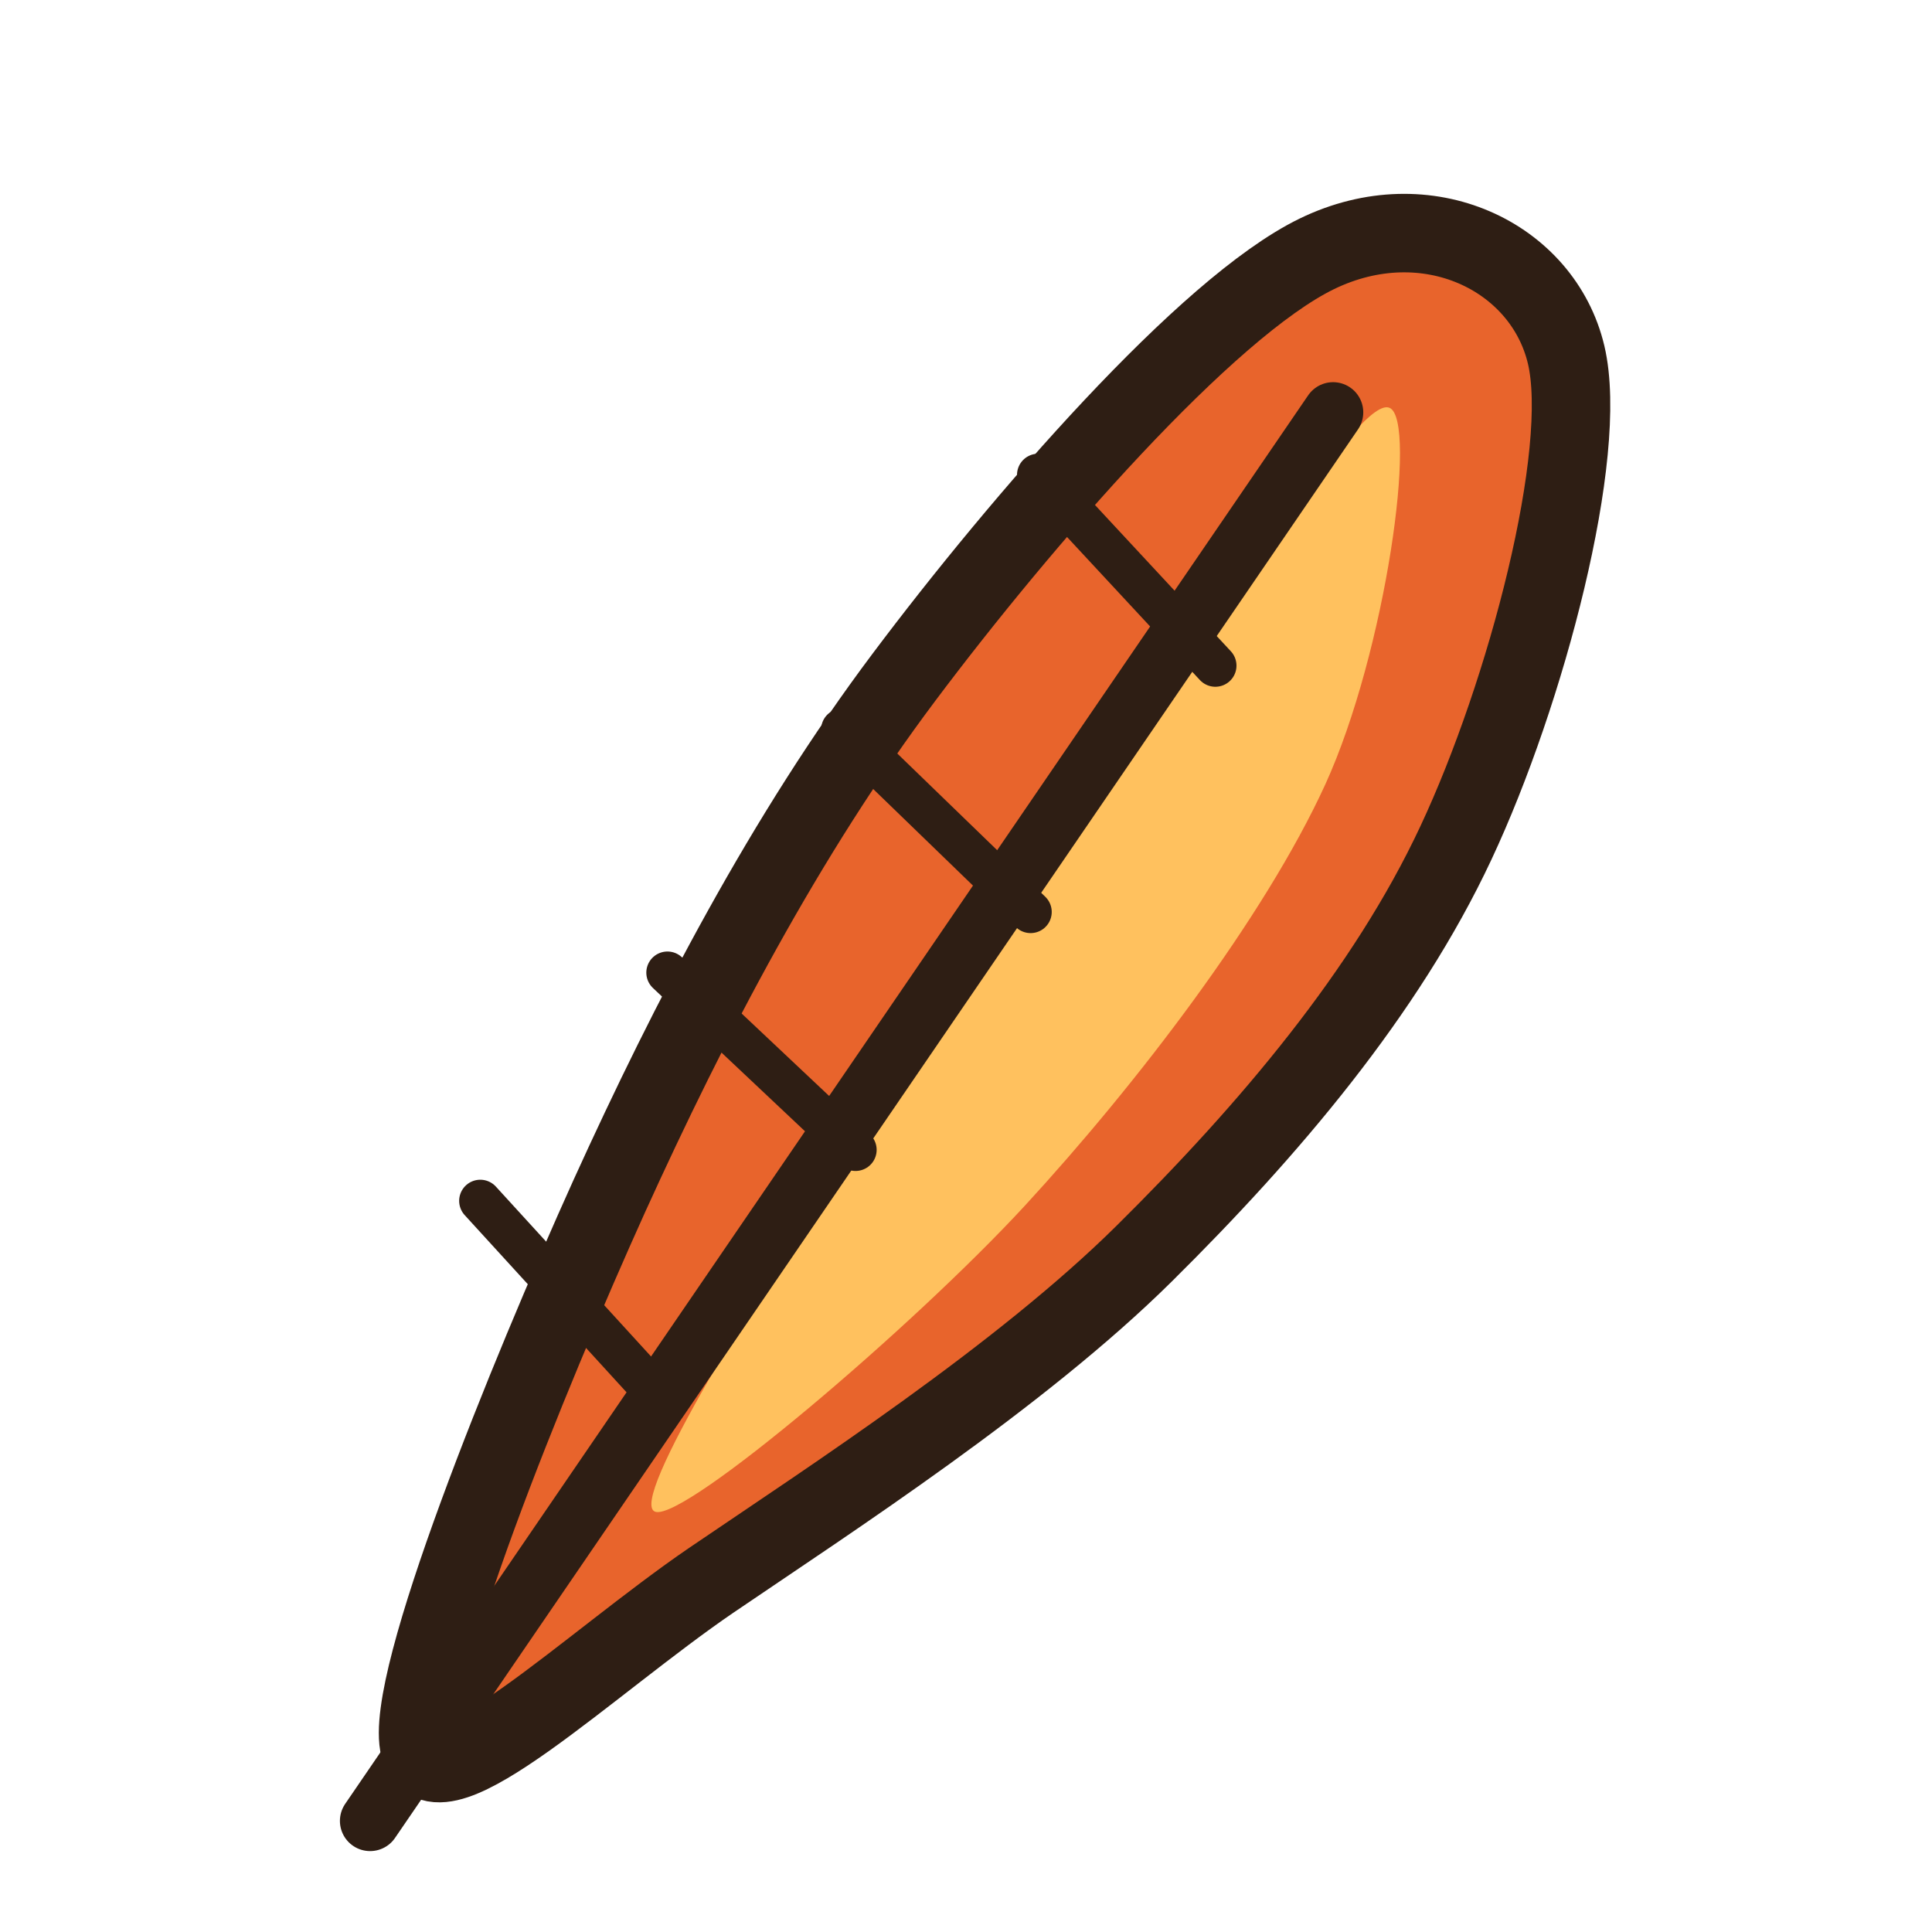
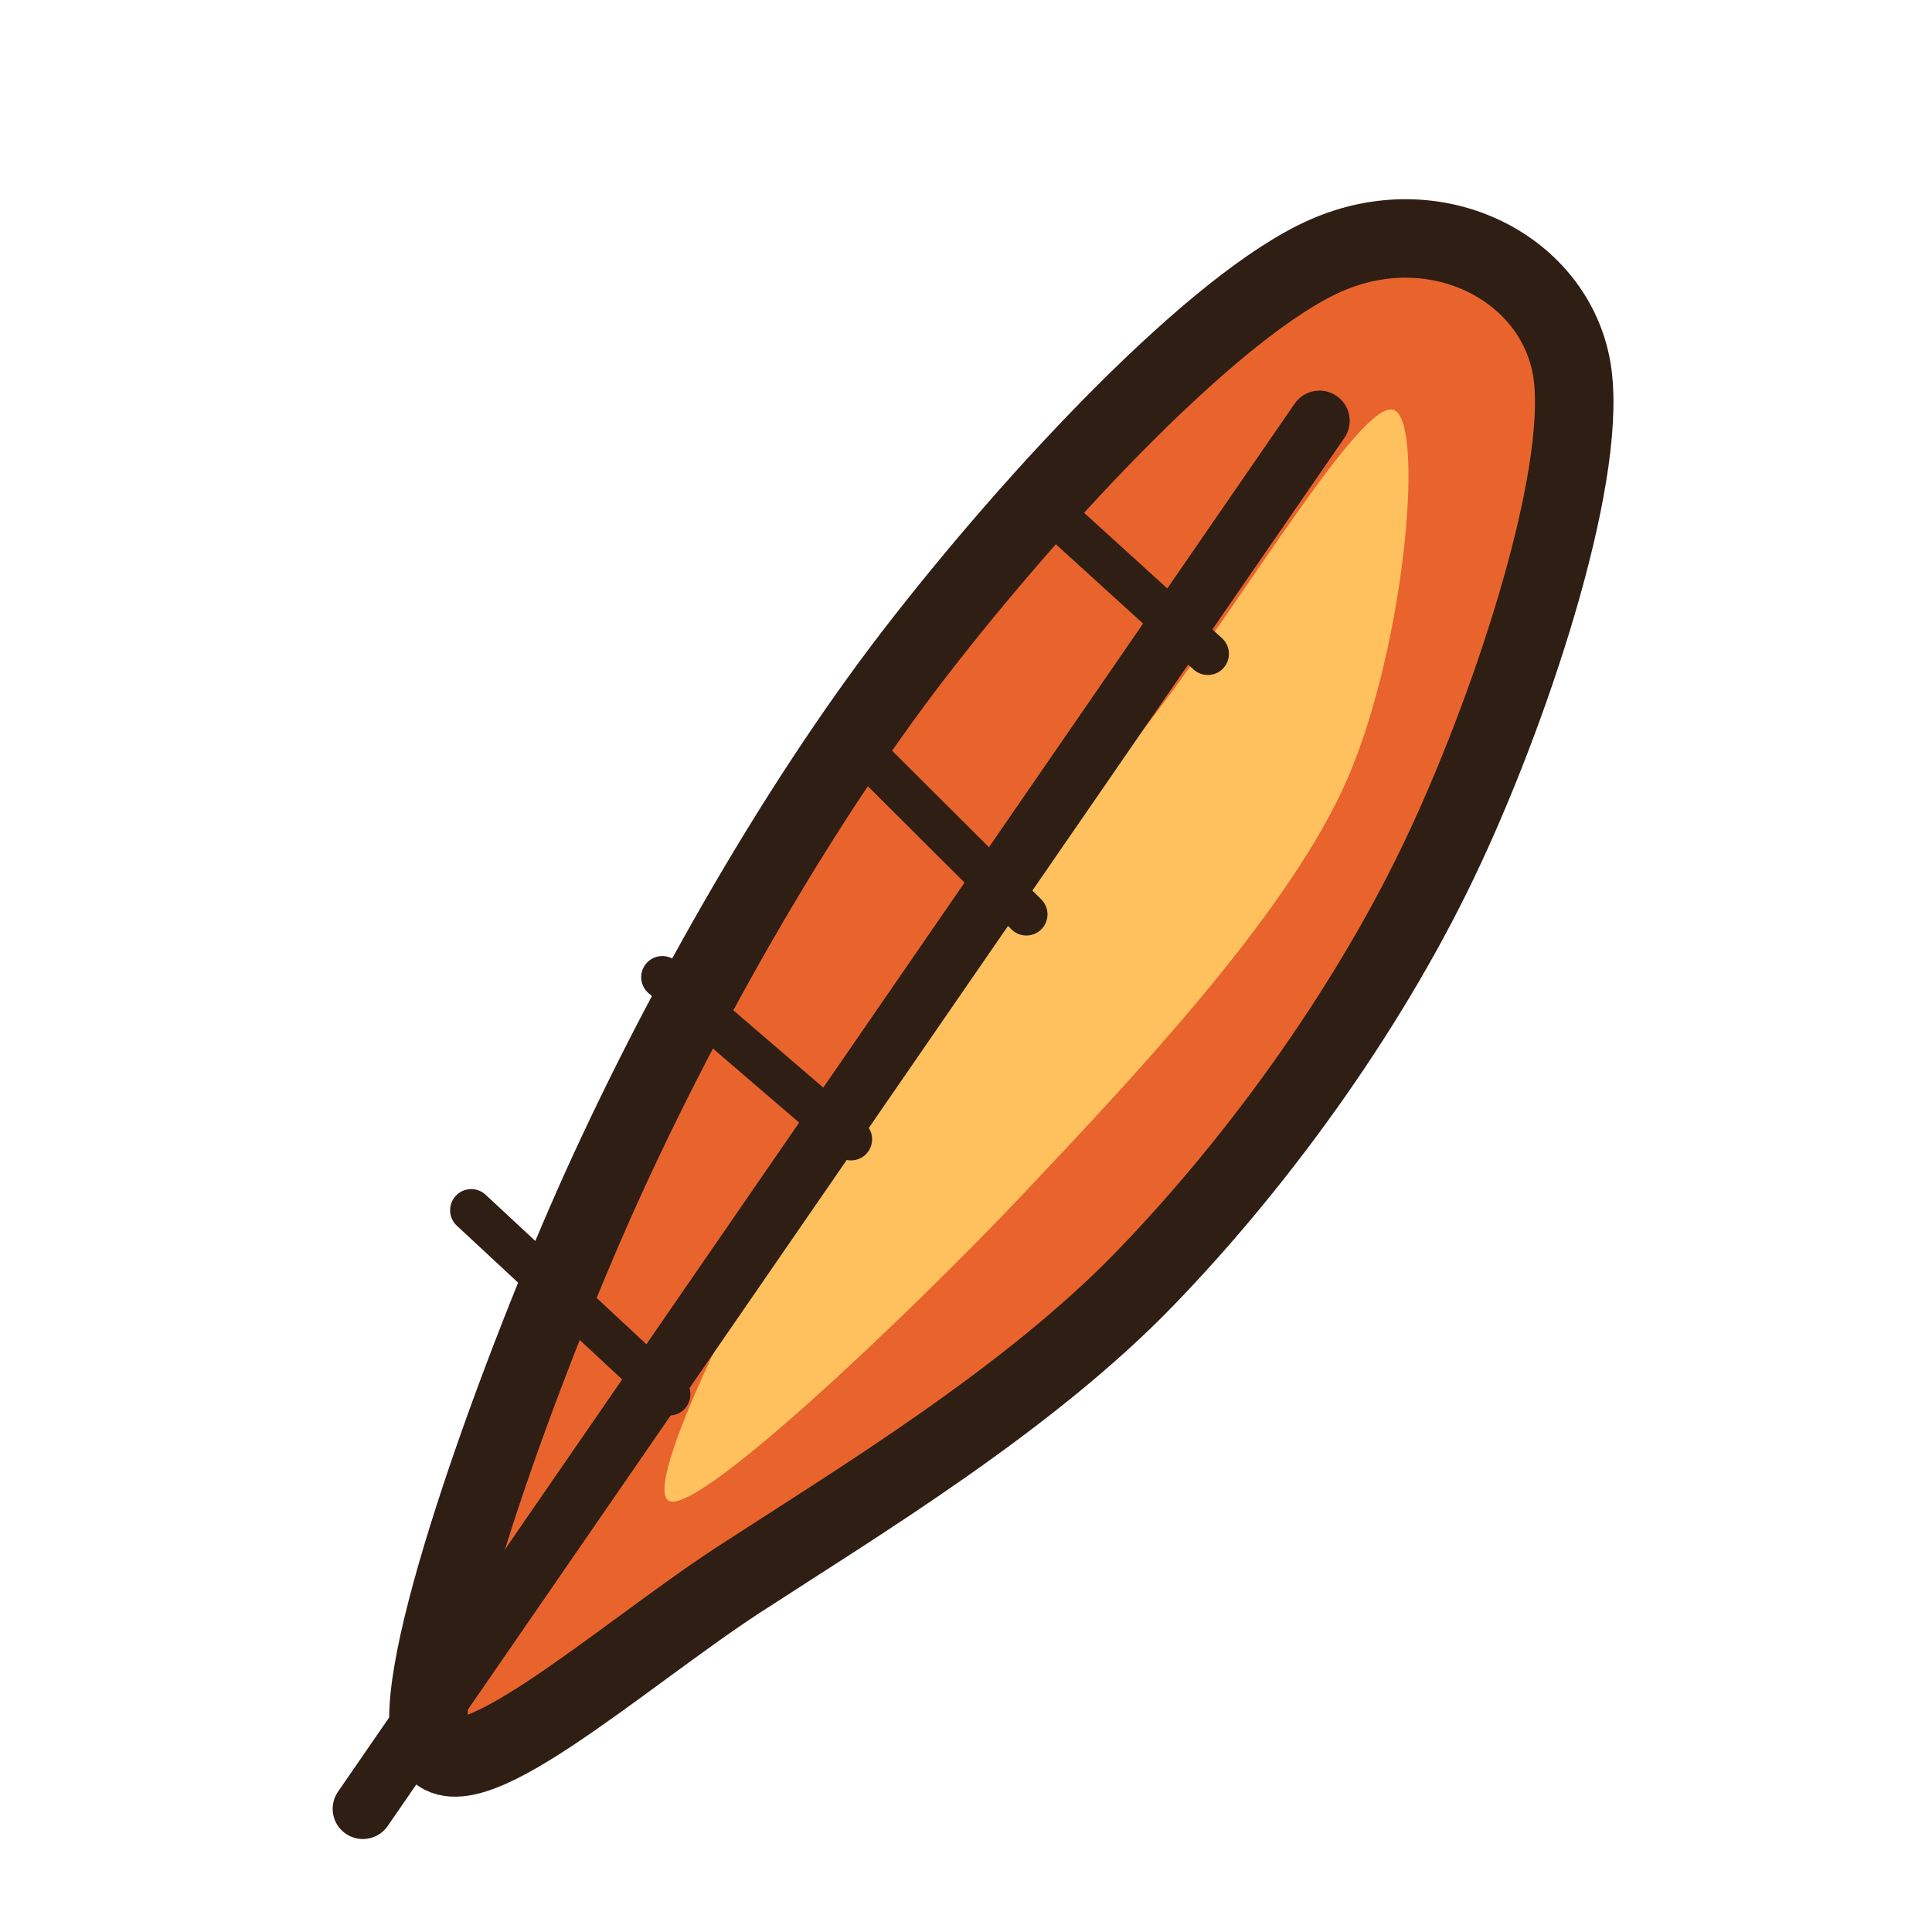
<svg xmlns="http://www.w3.org/2000/svg" width="128" height="128" viewBox="0 0 64 64">
-   <path d="M 13.90 57.89 C 13.34 55.77 17.51 45.54 20.18 39.63 C 22.86 33.73 26.03 27.65 29.94 22.44 C 33.84 17.24 39.96 10.19 43.62 8.41 C 47.28 6.63 51.11 8.50 51.88 11.75 C 52.65 15.00 50.56 22.95 48.23 27.92 C 45.91 32.88 42.02 37.45 37.91 41.52 C 33.80 45.59 27.56 49.63 23.56 52.35 C 19.56 55.08 14.46 60.01 13.90 57.89 Z" fill="#E8642C" stroke="#2E1E14" stroke-width="2.60" stroke-linejoin="round" stroke-linecap="round" />
-   <path d="M 21.71 50.08 C 20.74 49.78 25.35 42.55 28.10 38.13 C 30.85 33.71 35.25 27.67 38.24 23.57 C 41.22 19.46 45.09 13.10 46.03 13.51 C 46.97 13.91 45.91 21.59 43.90 25.99 C 41.88 30.40 37.65 35.92 33.95 39.94 C 30.25 43.95 22.69 50.38 21.71 50.08 Z" fill="#FFC15E" stroke="#2E1E14" stroke-width="0.00" stroke-linejoin="round" stroke-linecap="round" />
-   <path d="M 12.26 60.32 L 44.16 13.66" fill="none" stroke="#2E1E14" stroke-width="2.00" stroke-linejoin="round" stroke-linecap="round" />
-   <path d="M 21.61 46.02 L 15.91 39.78" fill="none" stroke="#2E1E14" stroke-width="1.40" stroke-linejoin="round" stroke-linecap="round" />
-   <path d="M 28.34 38.09 L 22.11 32.22" fill="none" stroke="#2E1E14" stroke-width="1.40" stroke-linejoin="round" stroke-linecap="round" />
-   <path d="M 34.14 30.21 L 27.90 24.17" fill="none" stroke="#2E1E14" stroke-width="1.40" stroke-linejoin="round" stroke-linecap="round" />
-   <path d="M 40.26 22.05 L 34.39 15.73" fill="none" stroke="#2E1E14" stroke-width="1.40" stroke-linejoin="round" stroke-linecap="round" />
+   <path d="M 14.31 57.72 C 13.51 55.65 17.01 45.91 19.67 39.90 C 22.34 33.89 26.25 26.90 30.29 21.66 C 34.33 16.42 40.28 10.07 43.91 8.47 C 47.53 6.87 51.38 8.81 52.04 12.08 C 52.70 15.35 50.22 23.03 47.87 28.07 C 45.53 33.11 41.87 38.27 37.97 42.31 C 34.07 46.36 28.42 49.76 24.47 52.33 C 20.53 54.90 15.11 59.79 14.31 57.72 Z" fill="#E8642C" stroke="#2E1E14" stroke-width="2.60" stroke-linejoin="round" stroke-linecap="round" />
+   <path d="M 22.19 49.73 C 21.15 49.39 24.90 41.88 27.55 37.57 C 30.19 33.27 34.97 27.90 38.08 23.90 C 41.18 19.90 45.11 13.19 46.17 13.58 C 47.24 13.97 46.50 21.89 44.44 26.23 C 42.38 30.57 37.52 35.71 33.82 39.63 C 30.11 43.54 23.24 50.08 22.19 49.73 Z" fill="#FFC15E" stroke="#2E1E14" stroke-width="0.00" stroke-linejoin="round" stroke-linecap="round" />
+   <path d="M 12.02 59.92 L 43.71 13.94" fill="none" stroke="#2E1E14" stroke-width="2.00" stroke-linejoin="round" stroke-linecap="round" />
+   <path d="M 22.17 46.19 L 15.61 40.09" fill="none" stroke="#2E1E14" stroke-width="1.40" stroke-linejoin="round" stroke-linecap="round" />
+   <path d="M 28.19 37.74 L 21.94 32.37" fill="none" stroke="#2E1E14" stroke-width="1.40" stroke-linejoin="round" stroke-linecap="round" />
+   <path d="M 34.00 30.29 L 27.88 24.19" fill="none" stroke="#2E1E14" stroke-width="1.40" stroke-linejoin="round" stroke-linecap="round" />
+   <path d="M 40.01 21.66 L 34.16 16.34" fill="none" stroke="#2E1E14" stroke-width="1.40" stroke-linejoin="round" stroke-linecap="round" />
</svg>
